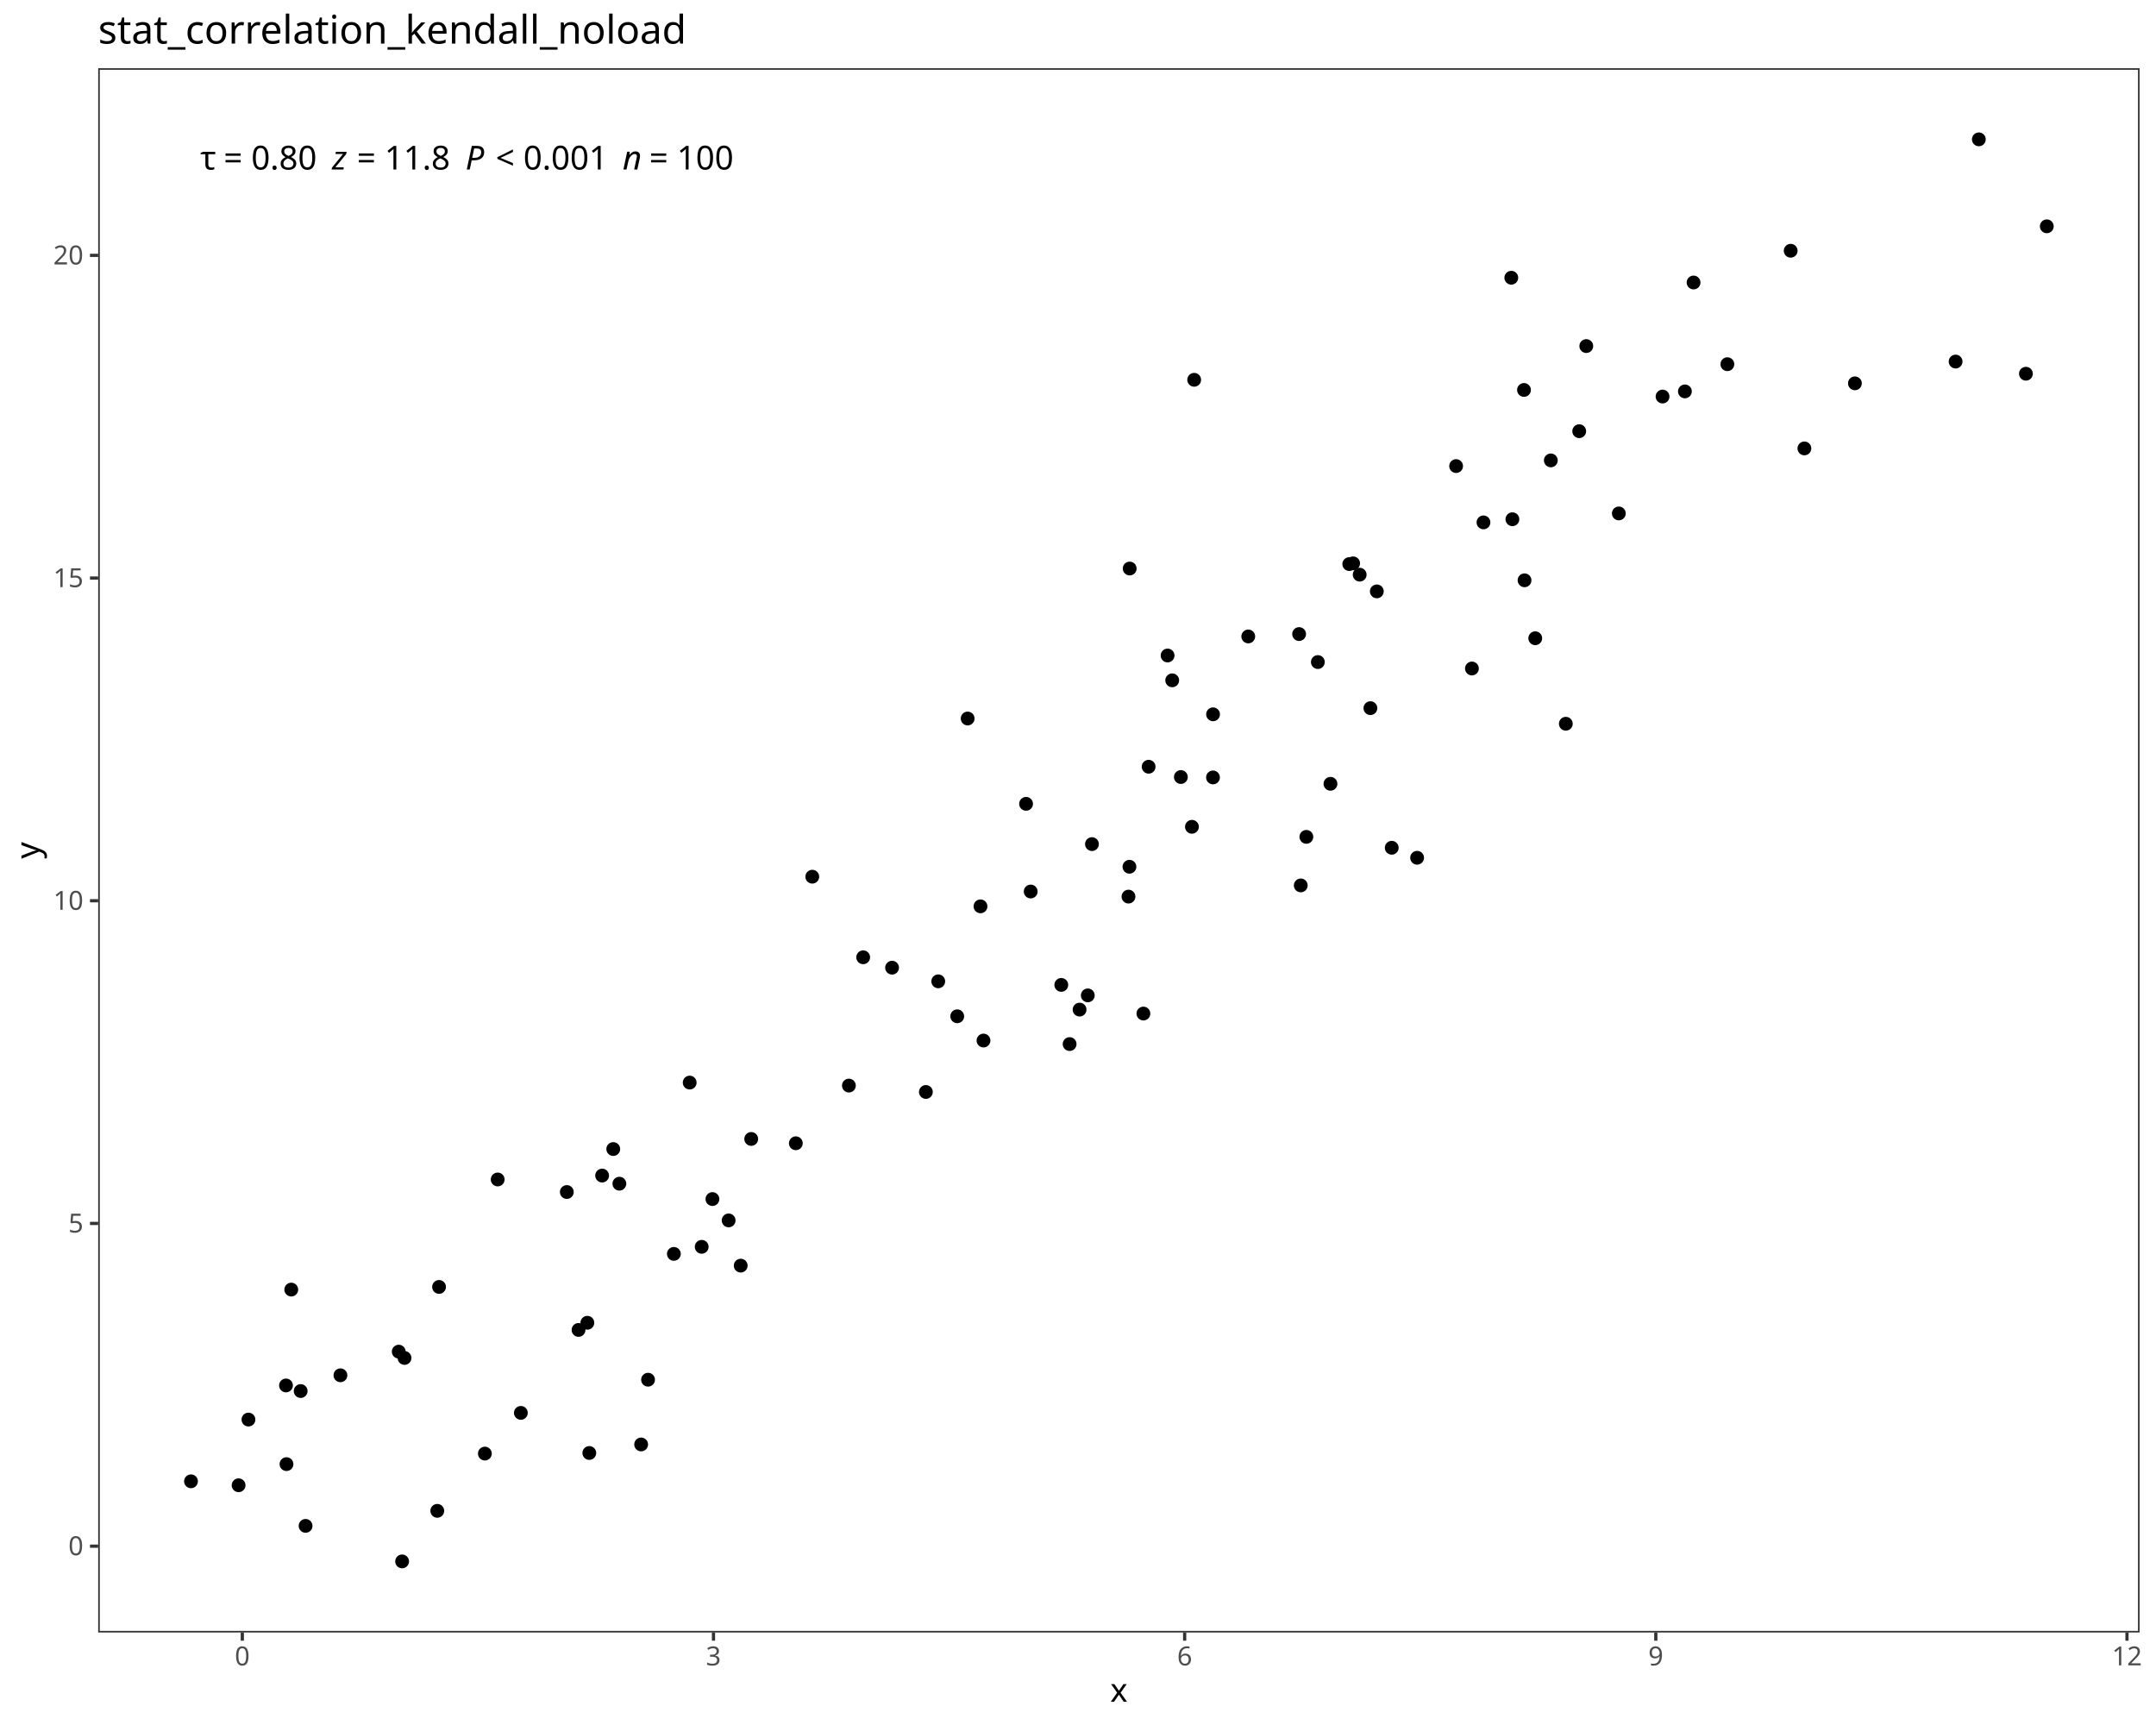
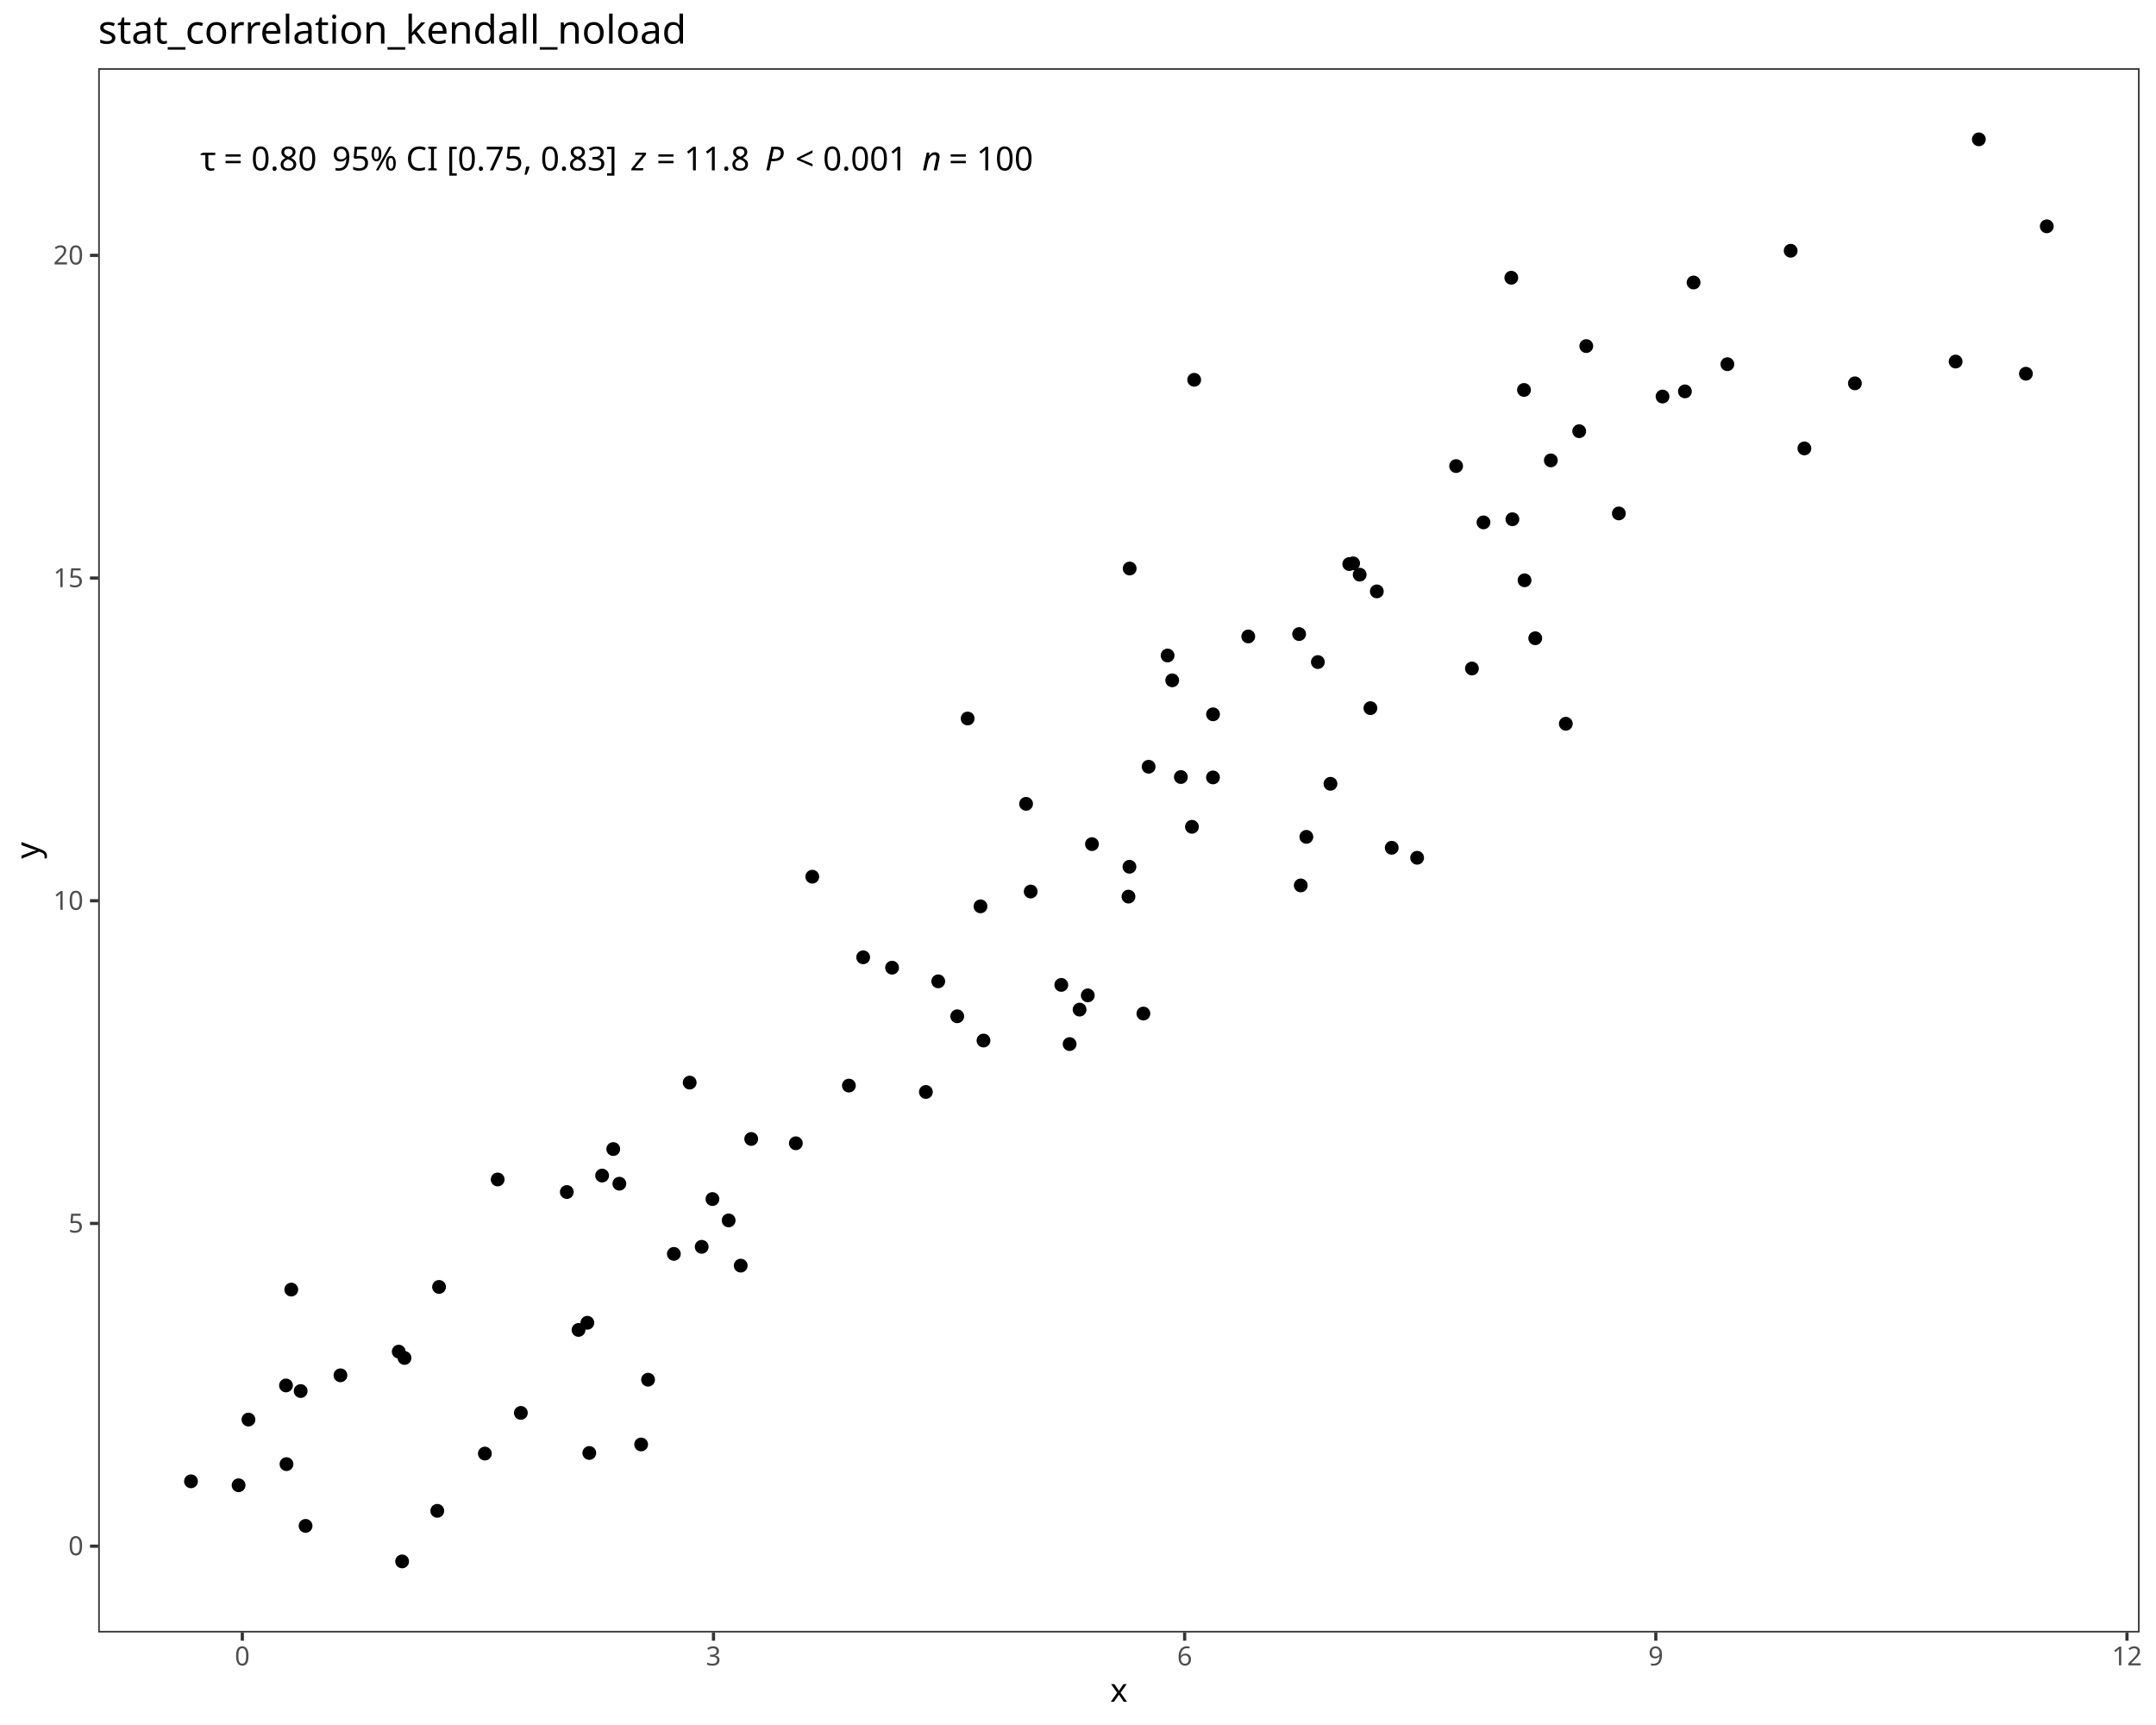
<svg xmlns="http://www.w3.org/2000/svg" class="svglite" data-engine-version="2.0" width="720.00pt" height="576.00pt" viewBox="0 0 720.00 576.00">
  <defs>
    <style type="text/css">
    .svglite line, .svglite polyline, .svglite polygon, .svglite path, .svglite rect, .svglite circle {
      fill: none;
      stroke: #000000;
      stroke-linecap: round;
      stroke-linejoin: round;
      stroke-miterlimit: 10.00;
    }
  </style>
  </defs>
  <rect width="100%" height="100%" style="stroke: none; fill: #FFFFFF;" />
  <defs>
    <clipPath id="cpMC4wMHw3MjAuMDB8MC4wMHw1NzYuMDA=">
      <rect x="0.00" y="0.00" width="720.00" height="576.00" />
    </clipPath>
  </defs>
  <g clip-path="url(#cpMC4wMHw3MjAuMDB8MC4wMHw1NzYuMDA=)">
    <rect x="0.00" y="0.00" width="720.00" height="576.00" style="stroke-width: 1.07; stroke: #FFFFFF; fill: #FFFFFF;" />
  </g>
  <defs>
    <clipPath id="cpMzIuNzl8NzE0LjUyfDIyLjc4fDU0NS4xMQ==">
      <rect x="32.79" y="22.78" width="681.73" height="522.33" />
    </clipPath>
  </defs>
  <g clip-path="url(#cpMzIuNzl8NzE0LjUyfDIyLjc4fDU0NS4xMQ==)">
    <rect x="32.79" y="22.78" width="681.73" height="522.33" style="stroke-width: 1.07; stroke: none; fill: #FFFFFF;" />
    <circle cx="63.78" cy="494.63" r="1.95" style="stroke-width: 0.71; fill: #000000;" />
    <circle cx="79.68" cy="495.95" r="1.95" style="stroke-width: 0.71; fill: #000000;" />
    <circle cx="134.29" cy="521.37" r="1.95" style="stroke-width: 0.71; fill: #000000;" />
    <circle cx="146.03" cy="504.49" r="1.95" style="stroke-width: 0.71; fill: #000000;" />
    <circle cx="100.41" cy="464.49" r="1.95" style="stroke-width: 0.71; fill: #000000;" />
    <circle cx="196.80" cy="485.17" r="1.95" style="stroke-width: 0.71; fill: #000000;" />
    <circle cx="102.05" cy="509.51" r="1.95" style="stroke-width: 0.71; fill: #000000;" />
    <circle cx="133.16" cy="451.33" r="1.95" style="stroke-width: 0.71; fill: #000000;" />
    <circle cx="193.20" cy="444.08" r="1.95" style="stroke-width: 0.71; fill: #000000;" />
    <circle cx="95.67" cy="488.89" r="1.95" style="stroke-width: 0.71; fill: #000000;" />
    <circle cx="135.09" cy="453.44" r="1.95" style="stroke-width: 0.71; fill: #000000;" />
    <circle cx="161.92" cy="485.37" r="1.95" style="stroke-width: 0.71; fill: #000000;" />
    <circle cx="82.97" cy="474.01" r="1.95" style="stroke-width: 0.71; fill: #000000;" />
    <circle cx="214.11" cy="482.32" r="1.95" style="stroke-width: 0.71; fill: #000000;" />
    <circle cx="95.51" cy="462.62" r="1.95" style="stroke-width: 0.71; fill: #000000;" />
    <circle cx="247.36" cy="422.61" r="1.95" style="stroke-width: 0.71; fill: #000000;" />
    <circle cx="173.94" cy="471.78" r="1.95" style="stroke-width: 0.71; fill: #000000;" />
    <circle cx="113.69" cy="459.23" r="1.95" style="stroke-width: 0.71; fill: #000000;" />
    <circle cx="97.27" cy="430.61" r="1.95" style="stroke-width: 0.71; fill: #000000;" />
    <circle cx="146.62" cy="429.72" r="1.95" style="stroke-width: 0.71; fill: #000000;" />
    <circle cx="216.42" cy="460.70" r="1.95" style="stroke-width: 0.71; fill: #000000;" />
    <circle cx="196.15" cy="441.69" r="1.95" style="stroke-width: 0.71; fill: #000000;" />
    <circle cx="201.08" cy="392.54" r="1.95" style="stroke-width: 0.71; fill: #000000;" />
    <circle cx="237.92" cy="400.38" r="1.95" style="stroke-width: 0.71; fill: #000000;" />
    <circle cx="206.84" cy="395.25" r="1.95" style="stroke-width: 0.71; fill: #000000;" />
    <circle cx="204.80" cy="383.68" r="1.95" style="stroke-width: 0.71; fill: #000000;" />
    <circle cx="225.04" cy="418.69" r="1.95" style="stroke-width: 0.71; fill: #000000;" />
    <circle cx="243.33" cy="407.51" r="1.95" style="stroke-width: 0.71; fill: #000000;" />
    <circle cx="189.29" cy="398.03" r="1.95" style="stroke-width: 0.71; fill: #000000;" />
    <circle cx="166.20" cy="393.84" r="1.95" style="stroke-width: 0.71; fill: #000000;" />
    <circle cx="250.87" cy="380.31" r="1.95" style="stroke-width: 0.71; fill: #000000;" />
    <circle cx="283.49" cy="362.49" r="1.95" style="stroke-width: 0.71; fill: #000000;" />
    <circle cx="313.33" cy="327.68" r="1.95" style="stroke-width: 0.71; fill: #000000;" />
    <circle cx="234.33" cy="416.33" r="1.95" style="stroke-width: 0.71; fill: #000000;" />
    <circle cx="309.20" cy="364.62" r="1.95" style="stroke-width: 0.71; fill: #000000;" />
    <circle cx="230.32" cy="361.49" r="1.95" style="stroke-width: 0.71; fill: #000000;" />
    <circle cx="265.77" cy="381.75" r="1.95" style="stroke-width: 0.71; fill: #000000;" />
    <circle cx="319.67" cy="339.35" r="1.95" style="stroke-width: 0.71; fill: #000000;" />
    <circle cx="297.91" cy="323.12" r="1.95" style="stroke-width: 0.71; fill: #000000;" />
    <circle cx="357.20" cy="348.63" r="1.95" style="stroke-width: 0.71; fill: #000000;" />
    <circle cx="288.26" cy="319.65" r="1.95" style="stroke-width: 0.71; fill: #000000;" />
    <circle cx="363.27" cy="332.37" r="1.95" style="stroke-width: 0.71; fill: #000000;" />
    <circle cx="328.44" cy="347.45" r="1.95" style="stroke-width: 0.71; fill: #000000;" />
    <circle cx="271.26" cy="292.74" r="1.95" style="stroke-width: 0.71; fill: #000000;" />
    <circle cx="354.42" cy="328.87" r="1.95" style="stroke-width: 0.71; fill: #000000;" />
    <circle cx="327.44" cy="302.64" r="1.95" style="stroke-width: 0.71; fill: #000000;" />
    <circle cx="381.84" cy="338.44" r="1.95" style="stroke-width: 0.71; fill: #000000;" />
    <circle cx="376.86" cy="299.39" r="1.95" style="stroke-width: 0.71; fill: #000000;" />
    <circle cx="342.66" cy="268.41" r="1.95" style="stroke-width: 0.71; fill: #000000;" />
    <circle cx="344.20" cy="297.69" r="1.95" style="stroke-width: 0.71; fill: #000000;" />
    <circle cx="360.53" cy="337.12" r="1.95" style="stroke-width: 0.71; fill: #000000;" />
    <circle cx="364.66" cy="281.86" r="1.95" style="stroke-width: 0.71; fill: #000000;" />
    <circle cx="436.26" cy="279.44" r="1.95" style="stroke-width: 0.71; fill: #000000;" />
    <circle cx="473.25" cy="286.42" r="1.95" style="stroke-width: 0.71; fill: #000000;" />
    <circle cx="377.18" cy="289.42" r="1.95" style="stroke-width: 0.71; fill: #000000;" />
    <circle cx="464.77" cy="283.08" r="1.95" style="stroke-width: 0.71; fill: #000000;" />
    <circle cx="434.39" cy="295.65" r="1.95" style="stroke-width: 0.71; fill: #000000;" />
    <circle cx="323.15" cy="239.92" r="1.95" style="stroke-width: 0.71; fill: #000000;" />
    <circle cx="444.31" cy="261.72" r="1.95" style="stroke-width: 0.71; fill: #000000;" />
    <circle cx="398.05" cy="276.08" r="1.95" style="stroke-width: 0.71; fill: #000000;" />
    <circle cx="394.35" cy="259.46" r="1.95" style="stroke-width: 0.71; fill: #000000;" />
    <circle cx="405.10" cy="238.52" r="1.95" style="stroke-width: 0.71; fill: #000000;" />
    <circle cx="383.59" cy="256.02" r="1.95" style="stroke-width: 0.71; fill: #000000;" />
    <circle cx="459.79" cy="197.47" r="1.95" style="stroke-width: 0.71; fill: #000000;" />
    <circle cx="416.86" cy="212.52" r="1.95" style="stroke-width: 0.71; fill: #000000;" />
    <circle cx="405.08" cy="259.59" r="1.95" style="stroke-width: 0.71; fill: #000000;" />
    <circle cx="391.46" cy="227.17" r="1.95" style="stroke-width: 0.71; fill: #000000;" />
    <circle cx="440.10" cy="221.07" r="1.95" style="stroke-width: 0.71; fill: #000000;" />
    <circle cx="454.07" cy="191.89" r="1.95" style="stroke-width: 0.71; fill: #000000;" />
    <circle cx="457.65" cy="236.46" r="1.95" style="stroke-width: 0.71; fill: #000000;" />
    <circle cx="491.55" cy="223.22" r="1.95" style="stroke-width: 0.71; fill: #000000;" />
    <circle cx="389.92" cy="218.88" r="1.95" style="stroke-width: 0.71; fill: #000000;" />
    <circle cx="433.84" cy="211.72" r="1.95" style="stroke-width: 0.71; fill: #000000;" />
    <circle cx="509.12" cy="193.77" r="1.95" style="stroke-width: 0.71; fill: #000000;" />
    <circle cx="522.91" cy="241.67" r="1.95" style="stroke-width: 0.71; fill: #000000;" />
    <circle cx="450.59" cy="188.35" r="1.95" style="stroke-width: 0.71; fill: #000000;" />
    <circle cx="495.41" cy="174.43" r="1.95" style="stroke-width: 0.71; fill: #000000;" />
    <circle cx="512.70" cy="213.12" r="1.95" style="stroke-width: 0.71; fill: #000000;" />
    <circle cx="505.07" cy="173.38" r="1.95" style="stroke-width: 0.71; fill: #000000;" />
    <circle cx="451.88" cy="188.11" r="1.95" style="stroke-width: 0.71; fill: #000000;" />
    <circle cx="377.26" cy="189.84" r="1.95" style="stroke-width: 0.71; fill: #000000;" />
    <circle cx="540.61" cy="171.44" r="1.95" style="stroke-width: 0.71; fill: #000000;" />
    <circle cx="517.90" cy="153.73" r="1.95" style="stroke-width: 0.71; fill: #000000;" />
    <circle cx="619.45" cy="128.00" r="1.95" style="stroke-width: 0.71; fill: #000000;" />
    <circle cx="398.80" cy="126.82" r="1.95" style="stroke-width: 0.71; fill: #000000;" />
    <circle cx="562.68" cy="130.69" r="1.95" style="stroke-width: 0.71; fill: #000000;" />
    <circle cx="602.58" cy="149.73" r="1.95" style="stroke-width: 0.71; fill: #000000;" />
    <circle cx="486.27" cy="155.63" r="1.95" style="stroke-width: 0.71; fill: #000000;" />
    <circle cx="529.74" cy="115.56" r="1.95" style="stroke-width: 0.71; fill: #000000;" />
    <circle cx="555.21" cy="132.41" r="1.95" style="stroke-width: 0.71; fill: #000000;" />
    <circle cx="527.38" cy="143.98" r="1.95" style="stroke-width: 0.71; fill: #000000;" />
    <circle cx="508.94" cy="130.21" r="1.95" style="stroke-width: 0.71; fill: #000000;" />
    <circle cx="576.86" cy="121.61" r="1.95" style="stroke-width: 0.71; fill: #000000;" />
    <circle cx="565.57" cy="94.33" r="1.95" style="stroke-width: 0.71; fill: #000000;" />
    <circle cx="676.56" cy="124.79" r="1.95" style="stroke-width: 0.71; fill: #000000;" />
    <circle cx="653.08" cy="120.73" r="1.95" style="stroke-width: 0.71; fill: #000000;" />
    <circle cx="504.70" cy="92.74" r="1.95" style="stroke-width: 0.71; fill: #000000;" />
    <circle cx="683.53" cy="75.57" r="1.95" style="stroke-width: 0.71; fill: #000000;" />
    <circle cx="598.00" cy="83.73" r="1.95" style="stroke-width: 0.71; fill: #000000;" />
    <circle cx="660.84" cy="46.53" r="1.95" style="stroke-width: 0.71; fill: #000000;" />
-     <text x="66.88" y="56.61" style="font-size: 11.04px; font-family: sans;" textLength="5.05px" lengthAdjust="spacingAndGlyphs">τ</text>
-     <text x="71.93" y="56.61" style="font-size: 11.04px; font-family: sans;" textLength="2.76px" lengthAdjust="spacingAndGlyphs"> </text>
-     <text x="74.69" y="56.61" style="font-size: 11.04px; font-family: sans;" textLength="6.45px" lengthAdjust="spacingAndGlyphs">=</text>
-     <text x="81.14" y="56.61" style="font-size: 11.04px; font-family: sans;" textLength="2.76px" lengthAdjust="spacingAndGlyphs"> </text>
-     <text x="83.90" y="56.61" style="font-size: 11.04px; font-family: sans;" textLength="21.49px" lengthAdjust="spacingAndGlyphs">0.80</text>
-     <text x="105.39" y="56.61" style="font-size: 11.04px; font-family: sans;" textLength="2.76px" lengthAdjust="spacingAndGlyphs"> </text>
-     <text x="108.15" y="56.61" style="font-size: 11.04px; font-family: sans;" textLength="2.76px" lengthAdjust="spacingAndGlyphs"> </text>
-     <text x="110.91" y="56.61" style="font-size: 11.04px; font-style: italic; font-family: sans;" textLength="5.52px" lengthAdjust="spacingAndGlyphs">z</text>
-     <text x="116.44" y="56.61" style="font-size: 11.04px; font-family: sans;" textLength="2.76px" lengthAdjust="spacingAndGlyphs"> </text>
-     <text x="119.20" y="56.61" style="font-size: 11.04px; font-family: sans;" textLength="6.45px" lengthAdjust="spacingAndGlyphs">=</text>
-     <text x="125.65" y="56.61" style="font-size: 11.04px; font-family: sans;" textLength="2.76px" lengthAdjust="spacingAndGlyphs"> </text>
-     <text x="128.42" y="56.61" style="font-size: 11.04px; font-family: sans;" textLength="21.49px" lengthAdjust="spacingAndGlyphs">11.8</text>
-     <text x="149.90" y="56.61" style="font-size: 11.04px; font-family: sans;" textLength="2.76px" lengthAdjust="spacingAndGlyphs"> </text>
-     <text x="152.66" y="56.61" style="font-size: 11.04px; font-family: sans;" textLength="2.76px" lengthAdjust="spacingAndGlyphs"> </text>
-     <text x="155.43" y="56.61" style="font-size: 11.04px; font-style: italic; font-family: sans;" textLength="7.37px" lengthAdjust="spacingAndGlyphs">P</text>
-     <text x="162.79" y="56.61" style="font-size: 11.04px; font-family: sans;" textLength="2.76px" lengthAdjust="spacingAndGlyphs"> </text>
-     <text x="165.55" y="56.61" style="font-size: 11.04px; font-family: sans;" textLength="6.45px" lengthAdjust="spacingAndGlyphs">&lt;</text>
-     <text x="172.01" y="56.61" style="font-size: 11.04px; font-family: sans;" textLength="2.76px" lengthAdjust="spacingAndGlyphs"> </text>
-     <text x="174.77" y="56.61" style="font-size: 11.04px; font-family: sans;" textLength="27.63px" lengthAdjust="spacingAndGlyphs">0.001</text>
-     <text x="202.40" y="56.61" style="font-size: 11.04px; font-family: sans;" textLength="2.76px" lengthAdjust="spacingAndGlyphs"> </text>
-     <text x="205.16" y="56.61" style="font-size: 11.04px; font-family: sans;" textLength="2.76px" lengthAdjust="spacingAndGlyphs"> </text>
-     <text x="207.92" y="56.61" style="font-size: 11.04px; font-style: italic; font-family: sans;" textLength="6.14px" lengthAdjust="spacingAndGlyphs">n</text>
-     <text x="214.06" y="56.61" style="font-size: 11.04px; font-family: sans;" textLength="2.76px" lengthAdjust="spacingAndGlyphs"> </text>
-     <text x="216.82" y="56.61" style="font-size: 11.04px; font-family: sans;" textLength="6.45px" lengthAdjust="spacingAndGlyphs">=</text>
-     <text x="223.27" y="56.61" style="font-size: 11.04px; font-family: sans;" textLength="2.76px" lengthAdjust="spacingAndGlyphs"> </text>
-     <text x="226.04" y="56.61" style="font-size: 11.04px; font-family: sans;" textLength="18.42px" lengthAdjust="spacingAndGlyphs">100</text>
+     <text x="66.88" y="56.90" style="font-size: 11.04px; font-family: sans;" textLength="5.05px" lengthAdjust="spacingAndGlyphs">τ</text>
+     <text x="71.93" y="56.90" style="font-size: 11.04px; font-family: sans;" textLength="2.76px" lengthAdjust="spacingAndGlyphs"> </text>
+     <text x="74.69" y="56.90" style="font-size: 11.04px; font-family: sans;" textLength="6.45px" lengthAdjust="spacingAndGlyphs">=</text>
+     <text x="81.14" y="56.90" style="font-size: 11.04px; font-family: sans;" textLength="2.76px" lengthAdjust="spacingAndGlyphs"> </text>
+     <text x="83.90" y="56.90" style="font-size: 11.04px; font-family: sans;" textLength="21.49px" lengthAdjust="spacingAndGlyphs">0.80</text>
+     <text x="105.39" y="56.90" style="font-size: 11.04px; font-family: sans;" textLength="2.76px" lengthAdjust="spacingAndGlyphs"> </text>
+     <text x="108.15" y="56.90" style="font-size: 11.04px; font-family: sans;" textLength="2.76px" lengthAdjust="spacingAndGlyphs"> </text>
+     <text x="110.91" y="56.90" style="font-size: 11.04px; font-family: sans;" textLength="94.52px" lengthAdjust="spacingAndGlyphs">95% CI [0.75, 0.83]</text>
+     <text x="205.43" y="56.90" style="font-size: 11.04px; font-family: sans;" textLength="2.76px" lengthAdjust="spacingAndGlyphs"> </text>
+     <text x="208.19" y="56.90" style="font-size: 11.04px; font-family: sans;" textLength="2.76px" lengthAdjust="spacingAndGlyphs"> </text>
+     <text x="210.95" y="56.90" style="font-size: 11.04px; font-style: italic; font-family: sans;" textLength="5.52px" lengthAdjust="spacingAndGlyphs">z</text>
+     <text x="216.48" y="56.90" style="font-size: 11.04px; font-family: sans;" textLength="2.76px" lengthAdjust="spacingAndGlyphs"> </text>
+     <text x="219.24" y="56.90" style="font-size: 11.04px; font-family: sans;" textLength="6.45px" lengthAdjust="spacingAndGlyphs">=</text>
+     <text x="225.69" y="56.90" style="font-size: 11.04px; font-family: sans;" textLength="2.76px" lengthAdjust="spacingAndGlyphs"> </text>
+     <text x="228.45" y="56.90" style="font-size: 11.04px; font-family: sans;" textLength="21.49px" lengthAdjust="spacingAndGlyphs">11.8</text>
+     <text x="249.94" y="56.90" style="font-size: 11.04px; font-family: sans;" textLength="2.76px" lengthAdjust="spacingAndGlyphs"> </text>
+     <text x="252.70" y="56.90" style="font-size: 11.04px; font-family: sans;" textLength="2.76px" lengthAdjust="spacingAndGlyphs"> </text>
+     <text x="255.47" y="56.90" style="font-size: 11.04px; font-style: italic; font-family: sans;" textLength="7.37px" lengthAdjust="spacingAndGlyphs">P</text>
+     <text x="262.83" y="56.90" style="font-size: 11.04px; font-family: sans;" textLength="2.76px" lengthAdjust="spacingAndGlyphs"> </text>
+     <text x="265.59" y="56.90" style="font-size: 11.04px; font-family: sans;" textLength="6.45px" lengthAdjust="spacingAndGlyphs">&lt;</text>
+     <text x="272.05" y="56.90" style="font-size: 11.04px; font-family: sans;" textLength="2.76px" lengthAdjust="spacingAndGlyphs"> </text>
+     <text x="274.81" y="56.90" style="font-size: 11.04px; font-family: sans;" textLength="27.63px" lengthAdjust="spacingAndGlyphs">0.001</text>
+     <text x="302.44" y="56.90" style="font-size: 11.04px; font-family: sans;" textLength="2.76px" lengthAdjust="spacingAndGlyphs"> </text>
+     <text x="305.20" y="56.90" style="font-size: 11.04px; font-family: sans;" textLength="2.76px" lengthAdjust="spacingAndGlyphs"> </text>
+     <text x="307.96" y="56.90" style="font-size: 11.04px; font-style: italic; font-family: sans;" textLength="6.14px" lengthAdjust="spacingAndGlyphs">n</text>
+     <text x="314.10" y="56.90" style="font-size: 11.04px; font-family: sans;" textLength="2.76px" lengthAdjust="spacingAndGlyphs"> </text>
+     <text x="316.86" y="56.90" style="font-size: 11.04px; font-family: sans;" textLength="6.45px" lengthAdjust="spacingAndGlyphs">=</text>
+     <text x="323.31" y="56.90" style="font-size: 11.04px; font-family: sans;" textLength="2.76px" lengthAdjust="spacingAndGlyphs"> </text>
+     <text x="326.08" y="56.90" style="font-size: 11.04px; font-family: sans;" textLength="18.42px" lengthAdjust="spacingAndGlyphs">100</text>
    <rect x="32.79" y="22.78" width="681.73" height="522.33" style="stroke-width: 1.07; stroke: #333333;" />
  </g>
  <g clip-path="url(#cpMC4wMHw3MjAuMDB8MC4wMHw1NzYuMDA=)">
    <text x="27.86" y="519.30" text-anchor="end" style="font-size: 8.80px; fill: #4D4D4D; font-family: sans;" textLength="4.89px" lengthAdjust="spacingAndGlyphs">0</text>
    <text x="27.86" y="411.55" text-anchor="end" style="font-size: 8.80px; fill: #4D4D4D; font-family: sans;" textLength="4.89px" lengthAdjust="spacingAndGlyphs">5</text>
    <text x="27.86" y="303.80" text-anchor="end" style="font-size: 8.80px; fill: #4D4D4D; font-family: sans;" textLength="9.79px" lengthAdjust="spacingAndGlyphs">10</text>
    <text x="27.86" y="196.05" text-anchor="end" style="font-size: 8.80px; fill: #4D4D4D; font-family: sans;" textLength="9.79px" lengthAdjust="spacingAndGlyphs">15</text>
    <text x="27.86" y="88.30" text-anchor="end" style="font-size: 8.80px; fill: #4D4D4D; font-family: sans;" textLength="9.79px" lengthAdjust="spacingAndGlyphs">20</text>
    <polyline points="30.05,516.28 32.79,516.28 " style="stroke-width: 1.07; stroke: #333333; stroke-linecap: butt;" />
    <polyline points="30.05,408.52 32.79,408.52 " style="stroke-width: 1.07; stroke: #333333; stroke-linecap: butt;" />
    <polyline points="30.05,300.77 32.79,300.77 " style="stroke-width: 1.07; stroke: #333333; stroke-linecap: butt;" />
    <polyline points="30.05,193.02 32.79,193.02 " style="stroke-width: 1.07; stroke: #333333; stroke-linecap: butt;" />
    <polyline points="30.05,85.27 32.79,85.27 " style="stroke-width: 1.07; stroke: #333333; stroke-linecap: butt;" />
    <polyline points="80.92,547.85 80.92,545.11 " style="stroke-width: 1.07; stroke: #333333; stroke-linecap: butt;" />
    <polyline points="238.27,547.85 238.27,545.11 " style="stroke-width: 1.07; stroke: #333333; stroke-linecap: butt;" />
    <polyline points="395.62,547.85 395.62,545.11 " style="stroke-width: 1.07; stroke: #333333; stroke-linecap: butt;" />
    <polyline points="552.96,547.85 552.96,545.11 " style="stroke-width: 1.07; stroke: #333333; stroke-linecap: butt;" />
    <polyline points="710.31,547.85 710.31,545.11 " style="stroke-width: 1.07; stroke: #333333; stroke-linecap: butt;" />
    <text x="80.92" y="556.10" text-anchor="middle" style="font-size: 8.80px; fill: #4D4D4D; font-family: sans;" textLength="4.89px" lengthAdjust="spacingAndGlyphs">0</text>
    <text x="238.27" y="556.10" text-anchor="middle" style="font-size: 8.80px; fill: #4D4D4D; font-family: sans;" textLength="4.89px" lengthAdjust="spacingAndGlyphs">3</text>
    <text x="395.62" y="556.10" text-anchor="middle" style="font-size: 8.80px; fill: #4D4D4D; font-family: sans;" textLength="4.89px" lengthAdjust="spacingAndGlyphs">6</text>
    <text x="552.96" y="556.10" text-anchor="middle" style="font-size: 8.80px; fill: #4D4D4D; font-family: sans;" textLength="4.89px" lengthAdjust="spacingAndGlyphs">9</text>
    <text x="710.31" y="556.10" text-anchor="middle" style="font-size: 8.80px; fill: #4D4D4D; font-family: sans;" textLength="9.79px" lengthAdjust="spacingAndGlyphs">12</text>
    <text x="373.66" y="568.24" text-anchor="middle" style="font-size: 11.00px; font-family: sans;" textLength="5.50px" lengthAdjust="spacingAndGlyphs">x</text>
    <text transform="translate(13.05,283.95) rotate(-90)" text-anchor="middle" style="font-size: 11.00px; font-family: sans;" textLength="5.50px" lengthAdjust="spacingAndGlyphs">y</text>
    <text x="32.79" y="14.56" style="font-size: 13.20px; font-family: sans;" textLength="186.41px" lengthAdjust="spacingAndGlyphs">stat_correlation_kendall_noload</text>
  </g>
</svg>
